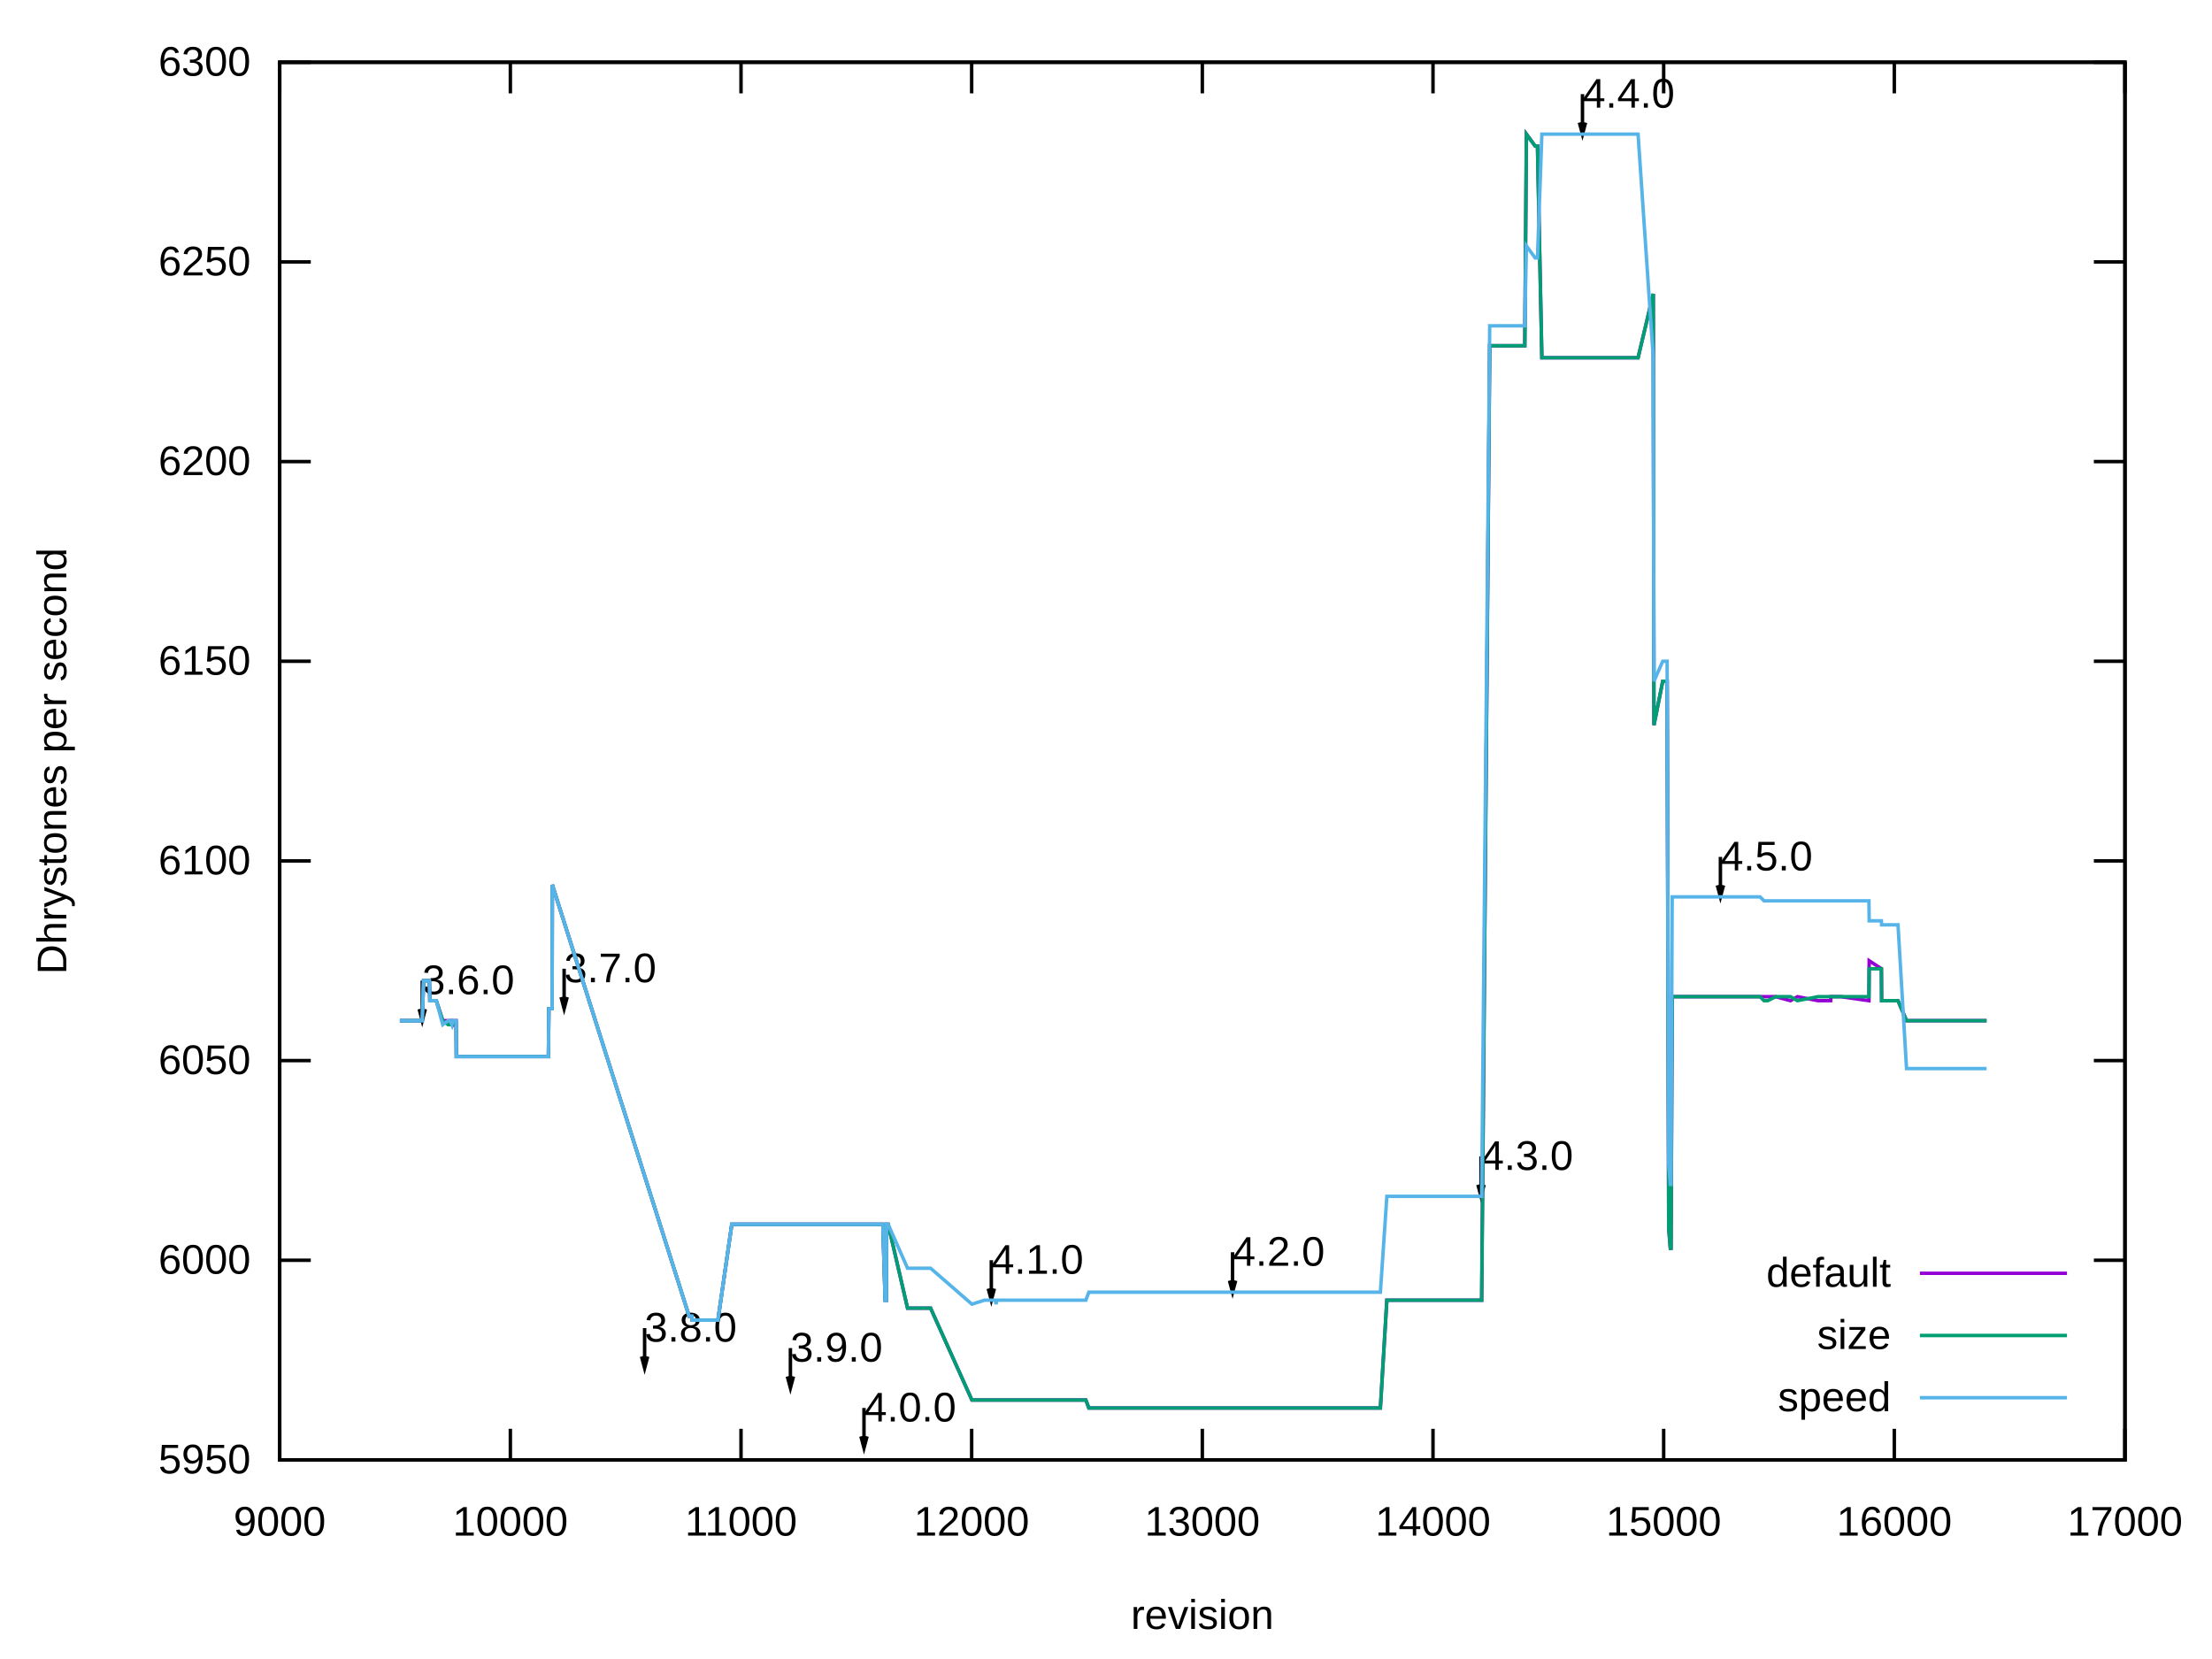
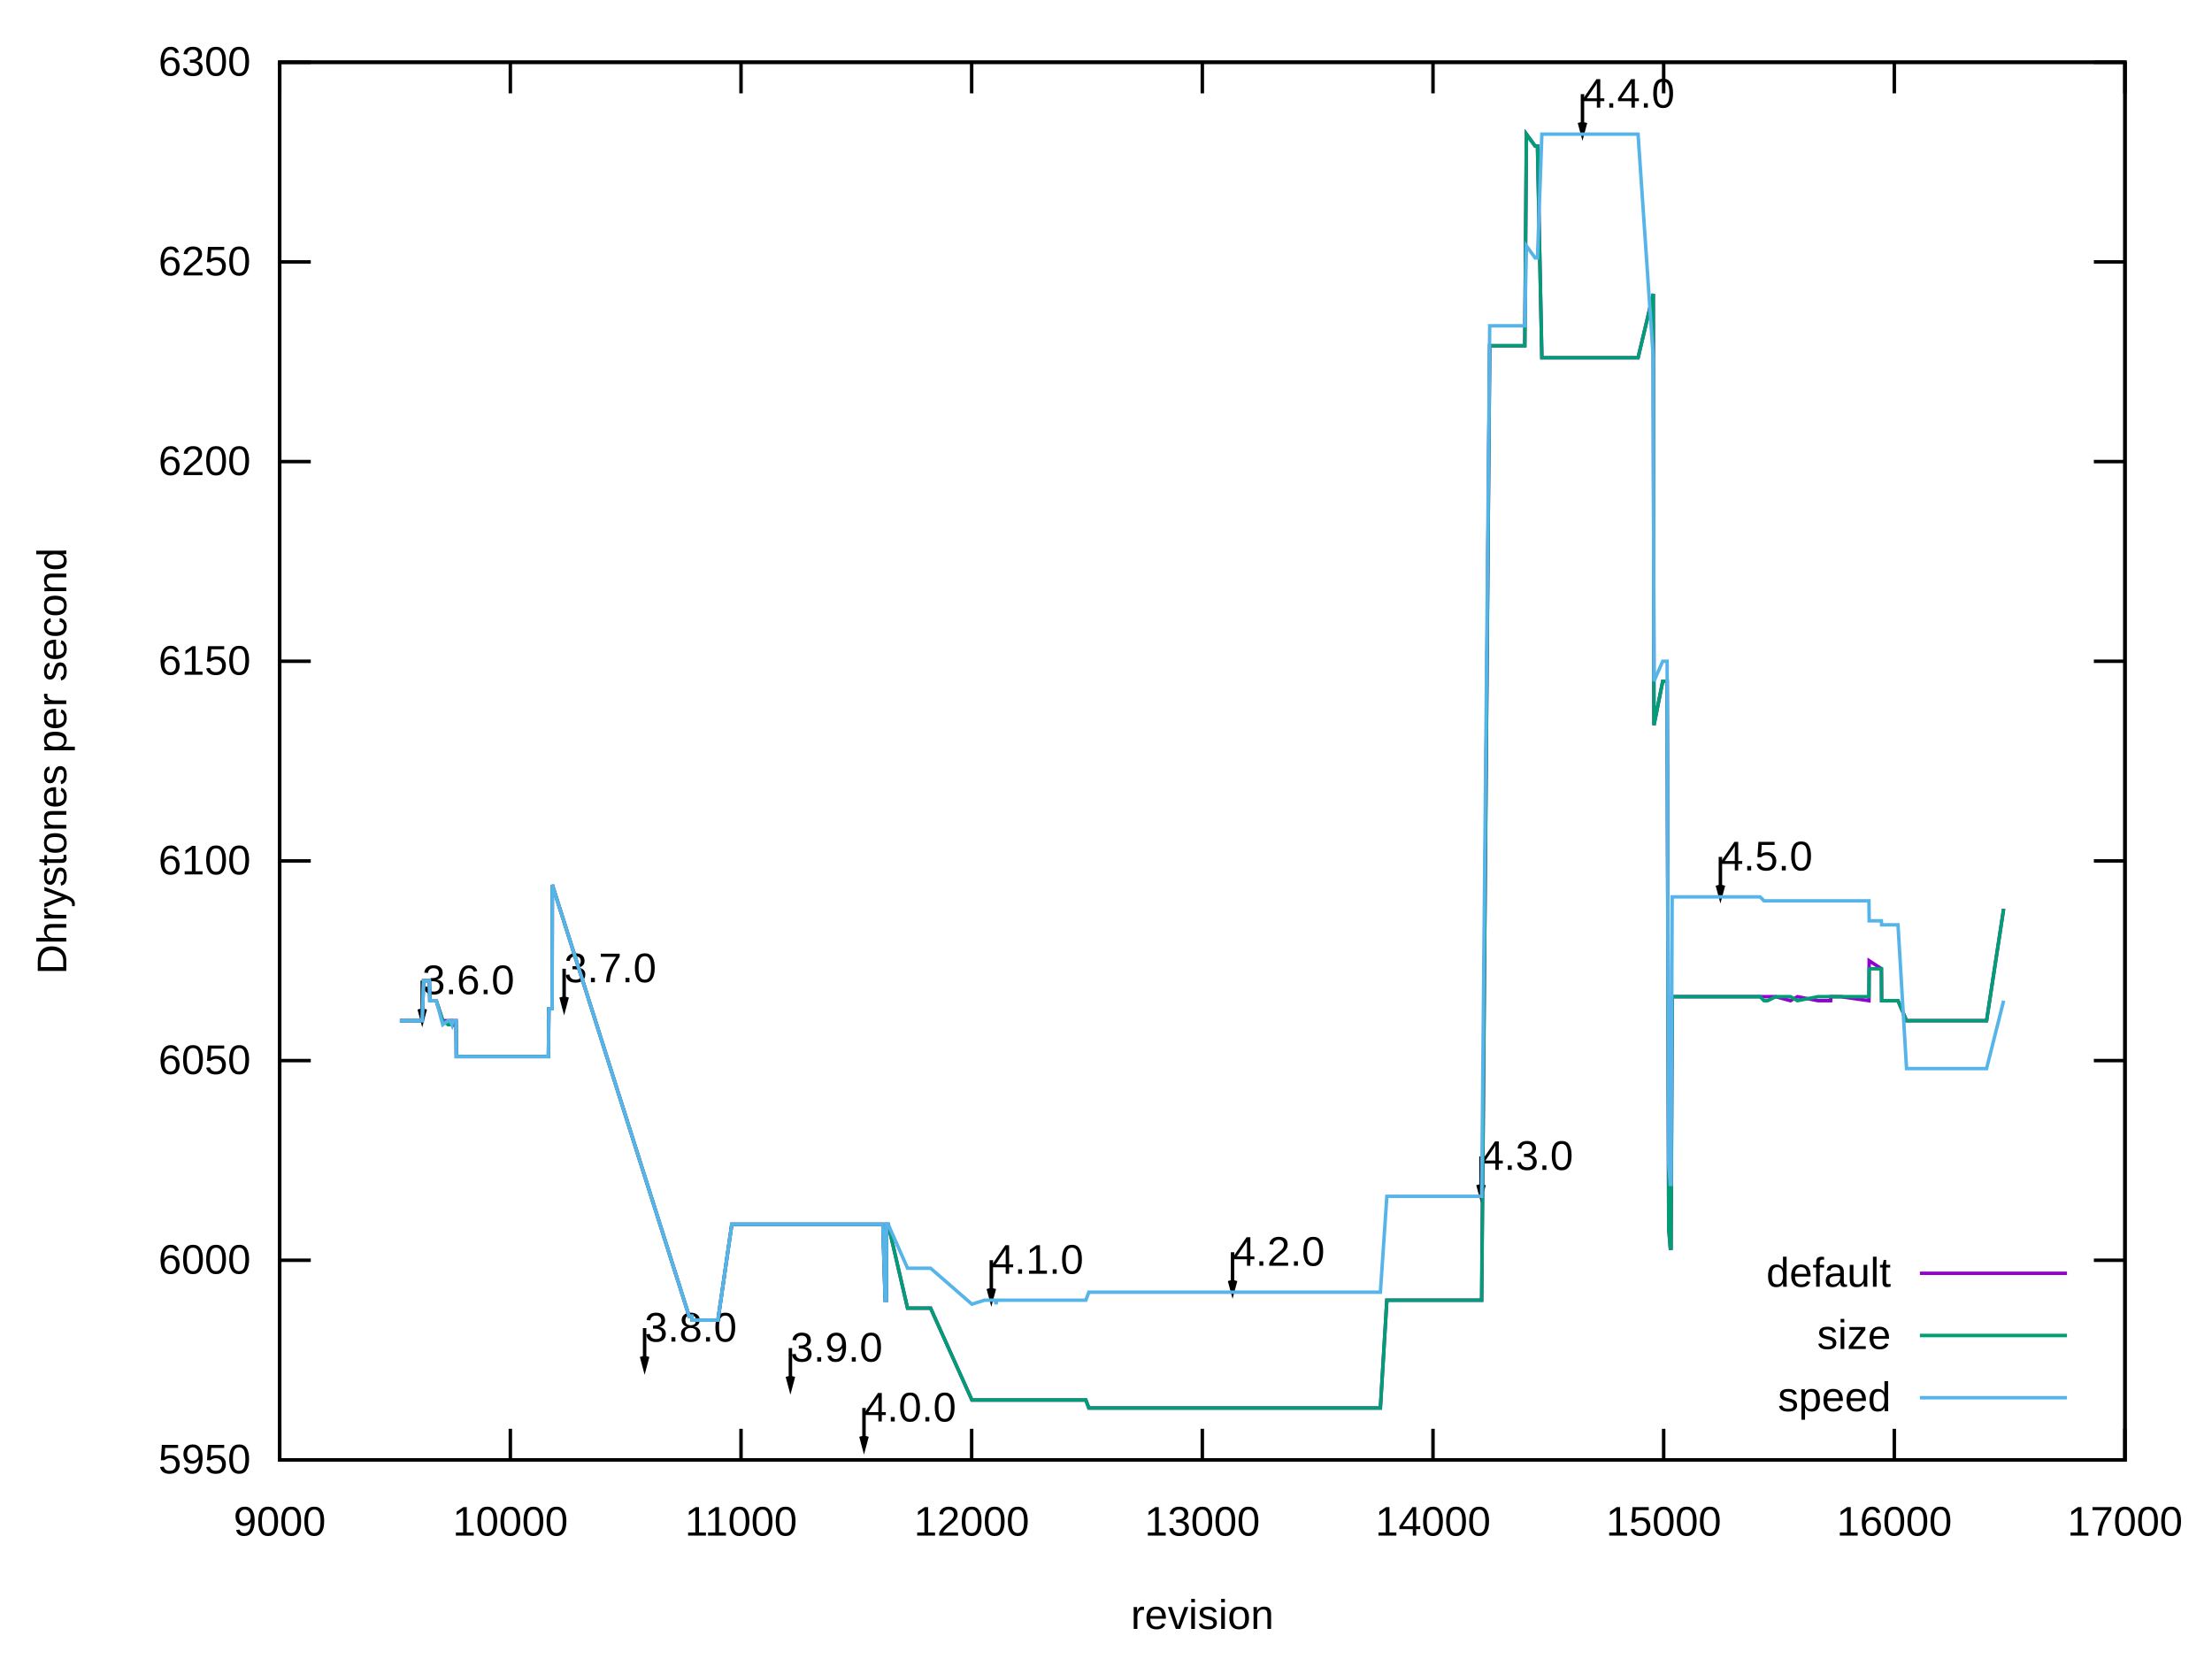
<svg xmlns="http://www.w3.org/2000/svg" xmlns:xlink="http://www.w3.org/1999/xlink" width="640" height="480" viewBox="0 0 640 480">
  <g id="gnuplot_canvas">
    <rect x="0" y="0" width="640" height="480" fill="none" />
    <defs>
      <circle id="gpDot" r="0.5" stroke-width="0.5" stroke="currentColor" />
      <path id="gpPt0" stroke-width="0.222" stroke="currentColor" d="M-1,0 h2 M0,-1 v2" />
      <path id="gpPt1" stroke-width="0.222" stroke="currentColor" d="M-1,-1 L1,1 M1,-1 L-1,1" />
      <path id="gpPt2" stroke-width="0.222" stroke="currentColor" d="M-1,0 L1,0 M0,-1 L0,1 M-1,-1 L1,1 M-1,1 L1,-1" />
      <rect id="gpPt3" stroke-width="0.222" stroke="currentColor" x="-1" y="-1" width="2" height="2" />
      <rect id="gpPt4" stroke-width="0.222" stroke="currentColor" fill="currentColor" x="-1" y="-1" width="2" height="2" />
      <circle id="gpPt5" stroke-width="0.222" stroke="currentColor" cx="0" cy="0" r="1" />
      <use xlink:href="#gpPt5" id="gpPt6" fill="currentColor" stroke="none" />
      <path id="gpPt7" stroke-width="0.222" stroke="currentColor" d="M0,-1.33 L-1.33,0.67 L1.33,0.67 z" />
      <use xlink:href="#gpPt7" id="gpPt8" fill="currentColor" stroke="none" />
      <use xlink:href="#gpPt7" id="gpPt9" stroke="currentColor" transform="rotate(180)" />
      <use xlink:href="#gpPt9" id="gpPt10" fill="currentColor" stroke="none" />
      <use xlink:href="#gpPt3" id="gpPt11" stroke="currentColor" transform="rotate(45)" />
      <use xlink:href="#gpPt11" id="gpPt12" fill="currentColor" stroke="none" />
      <path id="gpPt13" stroke-width="0.222" stroke="currentColor" d="M0,1.330 L1.265,0.411 L0.782,-1.067 L-0.782,-1.076 L-1.265,0.411 z" />
      <use xlink:href="#gpPt13" id="gpPt14" fill="currentColor" stroke="none" />
      <filter id="textbox" filterUnits="objectBoundingBox" x="0" y="0" height="1" width="1">
        <feFlood flood-color="white" flood-opacity="1" result="bgnd" />
        <feComposite in="SourceGraphic" in2="bgnd" operator="atop" />
      </filter>
      <filter id="greybox" filterUnits="objectBoundingBox" x="0" y="0" height="1" width="1">
        <feFlood flood-color="lightgrey" flood-opacity="1" result="grey" />
        <feComposite in="SourceGraphic" in2="grey" operator="atop" />
      </filter>
    </defs>
    <g fill="none" color="white" stroke="currentColor" stroke-width="1.00" stroke-linecap="butt" stroke-linejoin="miter">
</g>
    <g fill="none" color="black" stroke="currentColor" stroke-width="1.00" stroke-linecap="butt" stroke-linejoin="miter">
      <path stroke="black" d="M80.92,422.40 L89.92,422.40 M614.82,422.40 L605.82,422.40  " />
      <g transform="translate(72.53,426.30)" stroke="none" fill="black" font-family="Arial" font-size="12.00" text-anchor="end">
        <text>
          <tspan font-family="Arial"> 5950</tspan>
        </text>
      </g>
    </g>
    <g fill="none" color="black" stroke="currentColor" stroke-width="1.00" stroke-linecap="butt" stroke-linejoin="miter">
      <path stroke="black" d="M80.92,364.63 L89.92,364.63 M614.82,364.63 L605.82,364.63  " />
      <g transform="translate(72.53,368.53)" stroke="none" fill="black" font-family="Arial" font-size="12.00" text-anchor="end">
        <text>
          <tspan font-family="Arial"> 6000</tspan>
        </text>
      </g>
    </g>
    <g fill="none" color="black" stroke="currentColor" stroke-width="1.00" stroke-linecap="butt" stroke-linejoin="miter">
      <path stroke="black" d="M80.92,306.86 L89.92,306.86 M614.82,306.86 L605.82,306.86  " />
      <g transform="translate(72.53,310.76)" stroke="none" fill="black" font-family="Arial" font-size="12.00" text-anchor="end">
        <text>
          <tspan font-family="Arial"> 6050</tspan>
        </text>
      </g>
    </g>
    <g fill="none" color="black" stroke="currentColor" stroke-width="1.00" stroke-linecap="butt" stroke-linejoin="miter">
      <path stroke="black" d="M80.92,249.09 L89.92,249.09 M614.82,249.09 L605.82,249.09  " />
      <g transform="translate(72.53,252.99)" stroke="none" fill="black" font-family="Arial" font-size="12.00" text-anchor="end">
        <text>
          <tspan font-family="Arial"> 6100</tspan>
        </text>
      </g>
    </g>
    <g fill="none" color="black" stroke="currentColor" stroke-width="1.00" stroke-linecap="butt" stroke-linejoin="miter">
      <path stroke="black" d="M80.92,191.32 L89.92,191.32 M614.82,191.32 L605.82,191.32  " />
      <g transform="translate(72.53,195.22)" stroke="none" fill="black" font-family="Arial" font-size="12.00" text-anchor="end">
        <text>
          <tspan font-family="Arial"> 6150</tspan>
        </text>
      </g>
    </g>
    <g fill="none" color="black" stroke="currentColor" stroke-width="1.00" stroke-linecap="butt" stroke-linejoin="miter">
      <path stroke="black" d="M80.92,133.55 L89.92,133.55 M614.82,133.55 L605.82,133.55  " />
      <g transform="translate(72.53,137.45)" stroke="none" fill="black" font-family="Arial" font-size="12.00" text-anchor="end">
        <text>
          <tspan font-family="Arial"> 6200</tspan>
        </text>
      </g>
    </g>
    <g fill="none" color="black" stroke="currentColor" stroke-width="1.00" stroke-linecap="butt" stroke-linejoin="miter">
      <path stroke="black" d="M80.92,75.78 L89.92,75.78 M614.82,75.78 L605.82,75.78  " />
      <g transform="translate(72.53,79.68)" stroke="none" fill="black" font-family="Arial" font-size="12.00" text-anchor="end">
        <text>
          <tspan font-family="Arial"> 6250</tspan>
        </text>
      </g>
    </g>
    <g fill="none" color="black" stroke="currentColor" stroke-width="1.00" stroke-linecap="butt" stroke-linejoin="miter">
      <path stroke="black" d="M80.92,18.01 L89.92,18.01 M614.82,18.01 L605.82,18.01  " />
      <g transform="translate(72.53,21.91)" stroke="none" fill="black" font-family="Arial" font-size="12.00" text-anchor="end">
        <text>
          <tspan font-family="Arial"> 6300</tspan>
        </text>
      </g>
    </g>
    <g fill="none" color="black" stroke="currentColor" stroke-width="1.00" stroke-linecap="butt" stroke-linejoin="miter">
      <path stroke="black" d="M80.92,422.40 L80.92,413.40 M80.92,18.01 L80.92,27.01  " />
      <g transform="translate(80.92,444.30)" stroke="none" fill="black" font-family="Arial" font-size="12.00" text-anchor="middle">
        <text>
          <tspan font-family="Arial"> 9000</tspan>
        </text>
      </g>
    </g>
    <g fill="none" color="black" stroke="currentColor" stroke-width="1.00" stroke-linecap="butt" stroke-linejoin="miter">
      <path stroke="black" d="M147.66,422.40 L147.66,413.40 M147.66,18.01 L147.66,27.01  " />
      <g transform="translate(147.66,444.30)" stroke="none" fill="black" font-family="Arial" font-size="12.00" text-anchor="middle">
        <text>
          <tspan font-family="Arial"> 10000</tspan>
        </text>
      </g>
    </g>
    <g fill="none" color="black" stroke="currentColor" stroke-width="1.00" stroke-linecap="butt" stroke-linejoin="miter">
      <path stroke="black" d="M214.40,422.40 L214.40,413.40 M214.40,18.01 L214.40,27.01  " />
      <g transform="translate(214.40,444.30)" stroke="none" fill="black" font-family="Arial" font-size="12.00" text-anchor="middle">
        <text>
          <tspan font-family="Arial"> 11000</tspan>
        </text>
      </g>
    </g>
    <g fill="none" color="black" stroke="currentColor" stroke-width="1.00" stroke-linecap="butt" stroke-linejoin="miter">
      <path stroke="black" d="M281.13,422.40 L281.13,413.40 M281.13,18.01 L281.13,27.01  " />
      <g transform="translate(281.13,444.30)" stroke="none" fill="black" font-family="Arial" font-size="12.00" text-anchor="middle">
        <text>
          <tspan font-family="Arial"> 12000</tspan>
        </text>
      </g>
    </g>
    <g fill="none" color="black" stroke="currentColor" stroke-width="1.00" stroke-linecap="butt" stroke-linejoin="miter">
      <path stroke="black" d="M347.87,422.40 L347.87,413.40 M347.87,18.01 L347.87,27.01  " />
      <g transform="translate(347.87,444.30)" stroke="none" fill="black" font-family="Arial" font-size="12.00" text-anchor="middle">
        <text>
          <tspan font-family="Arial"> 13000</tspan>
        </text>
      </g>
    </g>
    <g fill="none" color="black" stroke="currentColor" stroke-width="1.00" stroke-linecap="butt" stroke-linejoin="miter">
      <path stroke="black" d="M414.61,422.40 L414.61,413.40 M414.61,18.01 L414.61,27.01  " />
      <g transform="translate(414.61,444.30)" stroke="none" fill="black" font-family="Arial" font-size="12.00" text-anchor="middle">
        <text>
          <tspan font-family="Arial"> 14000</tspan>
        </text>
      </g>
    </g>
    <g fill="none" color="black" stroke="currentColor" stroke-width="1.00" stroke-linecap="butt" stroke-linejoin="miter">
      <path stroke="black" d="M481.35,422.40 L481.35,413.40 M481.35,18.01 L481.35,27.01  " />
      <g transform="translate(481.35,444.30)" stroke="none" fill="black" font-family="Arial" font-size="12.00" text-anchor="middle">
        <text>
          <tspan font-family="Arial"> 15000</tspan>
        </text>
      </g>
    </g>
    <g fill="none" color="black" stroke="currentColor" stroke-width="1.00" stroke-linecap="butt" stroke-linejoin="miter">
      <path stroke="black" d="M548.08,422.40 L548.08,413.40 M548.08,18.01 L548.08,27.01  " />
      <g transform="translate(548.08,444.30)" stroke="none" fill="black" font-family="Arial" font-size="12.00" text-anchor="middle">
        <text>
          <tspan font-family="Arial"> 16000</tspan>
        </text>
      </g>
    </g>
    <g fill="none" color="black" stroke="currentColor" stroke-width="1.00" stroke-linecap="butt" stroke-linejoin="miter">
      <path stroke="black" d="M614.82,422.40 L614.82,413.40 M614.82,18.01 L614.82,27.01  " />
      <g transform="translate(614.82,444.30)" stroke="none" fill="black" font-family="Arial" font-size="12.00" text-anchor="middle">
        <text>
          <tspan font-family="Arial"> 17000</tspan>
        </text>
      </g>
    </g>
    <g fill="none" color="black" stroke="currentColor" stroke-width="1.00" stroke-linecap="butt" stroke-linejoin="miter">
</g>
    <g fill="none" color="black" stroke="currentColor" stroke-width="1.00" stroke-linecap="butt" stroke-linejoin="miter">
      <path stroke="black" d="M80.92,18.01 L80.92,422.40 L614.82,422.40 L614.82,18.01 L80.92,18.01 Z  " />
      <g transform="translate(122.16,287.65)" stroke="none" fill="black" font-family="Arial" font-size="12.00" text-anchor="start">
        <text>
          <tspan font-family="Arial">3.6.0</tspan>
        </text>
      </g>
      <g transform="translate(163.21,284.19)" stroke="none" fill="black" font-family="Arial" font-size="12.00" text-anchor="start">
        <text>
          <tspan font-family="Arial">3.7.0</tspan>
        </text>
      </g>
      <g transform="translate(186.50,388.17)" stroke="none" fill="black" font-family="Arial" font-size="12.00" text-anchor="start">
        <text>
          <tspan font-family="Arial">3.8.0</tspan>
        </text>
      </g>
      <g transform="translate(228.68,393.95)" stroke="none" fill="black" font-family="Arial" font-size="12.00" text-anchor="start">
        <text>
          <tspan font-family="Arial">3.9.0</tspan>
        </text>
      </g>
      <g transform="translate(249.97,411.28)" stroke="none" fill="black" font-family="Arial" font-size="12.00" text-anchor="start">
        <text>
          <tspan font-family="Arial">4.0.0</tspan>
        </text>
      </g>
      <g transform="translate(286.81,368.53)" stroke="none" fill="black" font-family="Arial" font-size="12.00" text-anchor="start">
        <text>
          <tspan font-family="Arial">4.1.0</tspan>
        </text>
      </g>
      <g transform="translate(356.61,366.22)" stroke="none" fill="black" font-family="Arial" font-size="12.00" text-anchor="start">
        <text>
          <tspan font-family="Arial">4.2.0</tspan>
        </text>
      </g>
      <g transform="translate(428.49,338.49)" stroke="none" fill="black" font-family="Arial" font-size="12.00" text-anchor="start">
        <text>
          <tspan font-family="Arial">4.3.0</tspan>
        </text>
      </g>
      <g transform="translate(457.85,31.15)" stroke="none" fill="black" font-family="Arial" font-size="12.00" text-anchor="start">
        <text>
          <tspan font-family="Arial">4.4.0</tspan>
        </text>
      </g>
      <g transform="translate(497.76,251.83)" stroke="none" fill="black" font-family="Arial" font-size="12.00" text-anchor="start">
        <text>
          <tspan font-family="Arial">4.5.0</tspan>
        </text>
      </g>
    </g>
    <g fill="none" color="black" stroke="currentColor" stroke-width="1.00" stroke-linecap="butt" stroke-linejoin="miter">
      <path stroke="black" d="M121.28,291.96 L122.17,295.30 L123.06,291.96 M122.17,283.74 L122.17,295.30  " />
    </g>
    <g fill="none" color="black" stroke="currentColor" stroke-width="1.00" stroke-linecap="butt" stroke-linejoin="miter">
      <path stroke="black" d="M162.33,288.49 L163.22,291.83 L164.11,288.49 M163.22,280.28 L163.22,291.83  " />
    </g>
    <g fill="none" color="black" stroke="currentColor" stroke-width="1.00" stroke-linecap="butt" stroke-linejoin="miter">
      <path stroke="black" d="M185.62,392.48 L186.51,395.82 L187.40,392.48 M186.51,384.26 L186.51,395.82  " />
    </g>
    <g fill="none" color="black" stroke="currentColor" stroke-width="1.00" stroke-linecap="butt" stroke-linejoin="miter">
      <path stroke="black" d="M227.80,398.25 L228.69,401.59 L229.58,398.25 M228.69,390.04 L228.69,401.59  " />
    </g>
    <g fill="none" color="black" stroke="currentColor" stroke-width="1.00" stroke-linecap="butt" stroke-linejoin="miter">
      <path stroke="black" d="M249.09,415.58 L249.98,418.92 L250.87,415.58 M249.98,407.37 L249.98,418.92  " />
    </g>
    <g fill="none" color="black" stroke="currentColor" stroke-width="1.00" stroke-linecap="butt" stroke-linejoin="miter">
      <path stroke="black" d="M285.93,372.83 L286.82,376.17 L287.71,372.83 M286.82,364.62 L286.82,376.17  " />
    </g>
    <g fill="none" color="black" stroke="currentColor" stroke-width="1.00" stroke-linecap="butt" stroke-linejoin="miter">
      <path stroke="black" d="M355.73,370.52 L356.62,373.86 L357.51,370.52 M356.62,362.31 L356.62,373.86  " />
    </g>
    <g fill="none" color="black" stroke="currentColor" stroke-width="1.00" stroke-linecap="butt" stroke-linejoin="miter">
      <path stroke="black" d="M427.61,342.79 L428.50,346.13 L429.39,342.79 M428.50,334.58 L428.50,346.13  " />
    </g>
    <g fill="none" color="black" stroke="currentColor" stroke-width="1.00" stroke-linecap="butt" stroke-linejoin="miter">
      <path stroke="black" d="M456.97,35.46 L457.86,38.80 L458.75,35.46 M457.86,27.24 L457.86,38.80  " />
    </g>
    <g fill="none" color="black" stroke="currentColor" stroke-width="1.00" stroke-linecap="butt" stroke-linejoin="miter">
      <path stroke="black" d="M496.88,256.14 L497.77,259.48 L498.66,256.14 M497.77,247.92 L497.77,259.48  " />
    </g>
    <g fill="none" color="black" stroke="currentColor" stroke-width="1.00" stroke-linecap="butt" stroke-linejoin="miter">
</g>
    <g id="gnuplot_plot_1">
      <g fill="none" color="black" stroke="currentColor" stroke-width="1.00" stroke-linecap="butt" stroke-linejoin="miter">
        <g transform="translate(547.09,372.30)" stroke="none" fill="black" font-family="Arial" font-size="12.00" text-anchor="end">
          <text>
            <tspan font-family="Arial">default</tspan>
          </text>
        </g>
      </g>
      <g fill="none" color="black" stroke="currentColor" stroke-width="1.00" stroke-linecap="butt" stroke-linejoin="miter">
-         <path stroke="rgb(148,   0, 211)" d="M555.48,368.40 L598.04,368.40 M115.69,295.31 L116.96,295.31 L117.63,295.31 L118.83,295.31 L119.69,295.31 L120.23,295.31   L120.70,295.31 L121.03,295.31 L121.10,295.31 L121.16,295.31 L121.23,295.31 L122.16,295.31 L122.56,283.75 L123.10,283.75   L123.30,283.75 L123.37,283.75 L123.43,283.75 L123.50,283.75 L123.63,283.75 L123.97,283.75 L124.03,283.75 L124.23,283.75   L124.37,289.53 L124.50,289.53 L124.57,289.53 L124.90,289.53 L125.10,289.53 L125.23,289.53 L125.30,289.53 L125.37,289.53   L126.23,289.53 L128.10,295.31 L129.64,295.31 L130.31,295.31 L130.77,295.31 L131.04,296.46 L131.71,295.31 L131.91,295.31   L131.97,295.31 L132.04,305.70 L132.11,305.70 L132.51,305.70 L133.24,305.70 L133.64,305.70 L133.71,305.70 L133.84,305.70   L134.11,305.70 L134.51,305.70 L134.78,305.70 L134.84,305.70 L135.31,305.70 L135.51,305.70 L135.58,305.70 L135.64,305.70   L136.31,305.70 L136.45,305.70 L136.71,305.70 L139.58,305.70 L144.25,305.70 L144.52,305.70 L144.65,305.70 L144.72,305.70   L145.05,305.70 L158.54,305.70 L158.67,305.70 L158.80,291.84 L159.27,291.84 L159.74,291.84 L159.80,256.02 L199.38,380.81   L199.85,380.81 L200.11,380.81 L200.18,380.81 L200.25,381.96 L200.38,381.96 L201.05,381.96 L207.72,381.96 L211.73,354.23   L212.66,354.23 L220.20,354.23 L221.07,354.23 L224.41,354.23 L228.68,354.23 L231.75,354.23 L236.42,354.23 L236.75,354.23   L239.15,354.23 L243.43,354.23 L243.63,354.23 L244.23,354.23 L248.23,354.23 L248.36,354.23 L249.97,354.23 L253.50,354.23   L255.37,354.23 L255.44,354.23 L256.11,376.18 L256.44,376.18 L256.51,354.23 L256.91,354.23 L256.97,354.23 L262.58,378.49   L269.25,378.49 L281.20,405.07 L284.87,405.07 L286.81,405.07 L287.67,405.07 L287.81,405.07 L287.94,405.07 L288.21,405.07   L288.41,405.07 L288.74,405.07 L307.29,405.07 L308.83,405.07 L309.83,405.07 L311.16,405.07 L312.10,405.07 L313.70,405.07   L314.17,405.07 L315.04,407.38 L323.98,407.38 L326.05,407.38 L327.11,407.38 L327.31,407.38 L330.92,407.38 L333.45,407.38   L334.19,407.38 L336.32,407.38 L338.66,407.38 L339.53,407.38 L340.60,407.38 L341.20,407.38 L345.80,407.38 L356.61,407.38   L361.22,407.38 L367.89,407.38 L380.91,407.38 L393.85,407.38 L395.19,407.38 L397.79,407.38 L399.39,407.38 L401.26,376.18   L401.53,376.18 L402.13,376.18 L402.93,376.18 L404.26,376.18 L406.93,376.18 L407.93,376.18 L414.61,376.18 L426.89,376.18   L428.49,376.18 L428.69,376.18 L431.02,100.04 L431.16,100.04 L431.49,100.04 L434.63,100.04 L437.70,100.04 L439.30,100.04   L441.17,100.04 L441.64,38.81 L444.17,42.27 L444.51,42.27 L444.84,42.27 L446.11,103.51 L448.64,103.51 L449.84,103.51   L457.85,103.51 L457.99,103.51 L461.99,103.51 L463.86,103.51 L469.13,103.51 L473.94,103.51 L478.34,85.02 L478.54,209.81   L481.08,197.10 L482.35,197.10 L482.81,355.39 L483.28,361.16 L483.48,361.16 L483.81,288.37 L485.35,288.37 L487.55,288.37   L488.29,288.37 L489.15,288.37 L489.22,288.37 L489.29,288.37 L492.82,288.37 L497.36,288.37 L497.76,288.37 L502.50,288.37   L509.24,288.37 L510.38,288.37 L511.44,288.37 L513.78,288.37 L518.05,289.53 L520.05,288.37 L525.99,289.53 L529.66,289.53   L529.73,288.37 L532.60,288.37 L540.74,289.53 L540.81,277.97 L544.35,280.29 L544.41,289.53 L545.21,289.53 L549.15,289.53   L551.62,295.31 L558.29,295.31 L559.83,295.31 L562.76,295.31 L563.63,295.31 L568.44,295.31 L568.84,295.31 L570.77,295.31   L571.51,295.31 L571.71,295.31 L573.38,295.31 L574.78,295.31  " />
+         <path stroke="rgb(148,   0, 211)" d="M555.48,368.40 L598.04,368.40 M115.69,295.31 L116.96,295.31 L117.63,295.31 L118.83,295.31 L119.69,295.31 L120.23,295.31   L120.70,295.31 L121.03,295.31 L121.10,295.31 L121.16,295.31 L121.23,295.31 L122.16,295.31 L122.56,283.75 L123.10,283.75   L123.30,283.75 L123.37,283.75 L123.43,283.75 L123.50,283.75 L123.63,283.75 L123.97,283.75 L124.03,283.75 L124.23,283.75   L124.37,289.53 L124.50,289.53 L124.57,289.53 L124.90,289.53 L125.10,289.53 L125.23,289.53 L125.30,289.53 L125.37,289.53   L126.23,289.53 L128.10,295.31 L129.64,295.31 L130.31,295.31 L130.77,295.31 L131.04,296.46 L131.71,295.31 L131.91,295.31   L131.97,295.31 L132.04,305.70 L132.11,305.70 L132.51,305.70 L133.24,305.70 L133.64,305.70 L133.71,305.70 L133.84,305.70   L134.11,305.70 L134.51,305.70 L134.78,305.70 L134.84,305.70 L135.31,305.70 L135.51,305.70 L135.58,305.70 L135.64,305.70   L136.31,305.70 L136.45,305.70 L136.71,305.70 L139.58,305.70 L144.25,305.70 L144.52,305.70 L144.65,305.70 L144.72,305.70   L145.05,305.70 L158.54,305.70 L158.67,305.70 L158.80,291.84 L159.27,291.84 L159.74,291.84 L159.80,256.02 L199.38,380.81   L199.85,380.81 L200.11,380.81 L200.18,380.81 L200.25,381.96 L200.38,381.96 L201.05,381.96 L207.72,381.96 L211.73,354.23   L212.66,354.23 L220.20,354.23 L221.07,354.23 L224.41,354.23 L228.68,354.23 L231.75,354.23 L236.42,354.23 L236.75,354.23   L239.15,354.23 L243.43,354.23 L243.63,354.23 L244.23,354.23 L248.23,354.23 L248.36,354.23 L249.97,354.23 L253.50,354.23   L255.37,354.23 L255.44,354.23 L256.11,376.18 L256.44,376.18 L256.51,354.23 L256.91,354.23 L256.97,354.23 L262.58,378.49   L269.25,378.49 L281.20,405.07 L284.87,405.07 L286.81,405.07 L287.67,405.07 L287.81,405.07 L287.94,405.07 L288.21,405.07   L288.41,405.07 L288.74,405.07 L307.29,405.07 L308.83,405.07 L309.83,405.07 L311.16,405.07 L312.10,405.07 L313.70,405.07   L314.17,405.07 L315.04,407.38 L323.98,407.38 L326.05,407.38 L327.11,407.38 L327.31,407.38 L330.92,407.38 L333.45,407.38   L334.19,407.38 L336.32,407.38 L338.66,407.38 L339.53,407.38 L340.60,407.38 L341.20,407.38 L345.80,407.38 L356.61,407.38   L361.22,407.38 L367.89,407.38 L380.91,407.38 L393.85,407.38 L395.19,407.38 L397.79,407.38 L399.39,407.38 L401.26,376.18   L401.53,376.18 L402.13,376.18 L402.93,376.18 L404.26,376.18 L406.93,376.18 L407.93,376.18 L414.61,376.18 L426.89,376.18   L428.49,376.18 L428.69,376.18 L431.02,100.04 L431.16,100.04 L431.49,100.04 L434.63,100.04 L437.70,100.04 L439.30,100.04   L441.17,100.04 L441.64,38.81 L444.17,42.27 L444.51,42.27 L444.84,42.27 L446.11,103.51 L448.64,103.51 L449.84,103.51   L457.85,103.51 L457.99,103.51 L461.99,103.51 L463.86,103.51 L469.13,103.51 L473.94,103.51 L478.34,85.02 L478.54,209.81   L481.08,197.10 L482.35,197.10 L482.81,355.39 L483.28,361.16 L483.48,361.16 L483.81,288.37 L485.35,288.37 L487.55,288.37   L488.29,288.37 L489.15,288.37 L489.22,288.37 L489.29,288.37 L492.82,288.37 L497.36,288.37 L497.76,288.37 L502.50,288.37   L509.24,288.37 L510.38,288.37 L511.44,288.37 L513.78,288.37 L518.05,289.53 L520.05,288.37 L525.99,289.53 L529.66,289.53   L529.73,288.37 L532.60,288.37 L540.74,289.53 L540.81,277.97 L544.35,280.29 L544.41,289.53 L545.21,289.53 L549.15,289.53   L551.62,295.31 L558.29,295.31 L559.83,295.31 L562.76,295.31 L563.63,295.31 L568.44,295.31 L568.84,295.31 L570.77,295.31   L571.51,295.31 L571.71,295.31 L573.38,295.31 L574.78,295.31 L579.72,262.95  " />
      </g>
    </g>
    <g id="gnuplot_plot_2">
      <g fill="none" color="black" stroke="currentColor" stroke-width="1.00" stroke-linecap="butt" stroke-linejoin="miter">
        <g transform="translate(547.09,390.30)" stroke="none" fill="black" font-family="Arial" font-size="12.00" text-anchor="end">
          <text>
            <tspan font-family="Arial">size</tspan>
          </text>
        </g>
      </g>
      <g fill="none" color="black" stroke="currentColor" stroke-width="1.00" stroke-linecap="butt" stroke-linejoin="miter">
-         <path stroke="rgb(  0, 158, 115)" d="M555.48,386.40 L598.04,386.40 M115.69,295.31 L116.96,295.31 L117.63,295.31 L118.83,295.31 L119.69,295.31 L120.23,295.31   L120.70,295.31 L121.03,295.31 L121.10,295.31 L121.16,295.31 L121.23,295.31 L122.16,295.31 L122.56,283.75 L123.10,283.75   L123.30,283.75 L123.37,283.75 L123.43,283.75 L123.50,283.75 L123.63,283.75 L123.97,283.75 L124.03,283.75 L124.23,283.75   L124.37,289.53 L124.50,289.53 L124.57,289.53 L124.90,289.53 L125.10,289.53 L125.23,289.53 L125.30,289.53 L125.37,289.53   L126.23,289.53 L128.10,295.31 L129.64,296.46 L130.31,296.46 L130.77,295.31 L131.04,295.31 L131.71,296.46 L131.91,295.31   L131.97,296.46 L132.04,305.70 L132.11,305.70 L132.51,305.70 L133.24,305.70 L133.64,305.70 L133.71,305.70 L133.84,305.70   L134.11,305.70 L134.51,305.70 L134.78,305.70 L134.84,305.70 L135.31,305.70 L135.51,305.70 L135.58,305.70 L135.64,305.70   L136.31,305.70 L136.45,305.70 L136.71,305.70 L139.58,305.70 L144.25,305.70 L144.52,305.70 L144.65,305.70 L144.72,305.70   L145.05,305.70 L158.54,305.70 L158.67,305.70 L158.80,291.84 L159.27,291.84 L159.74,291.84 L159.80,256.02 L199.38,380.81   L199.85,380.81 L200.11,380.81 L200.18,380.81 L200.25,381.96 L200.38,381.96 L201.05,381.96 L207.72,381.96 L211.73,354.23   L212.66,354.23 L220.20,354.23 L221.07,354.23 L224.41,354.23 L228.68,354.23 L231.75,354.23 L236.42,354.23 L236.75,354.23   L239.15,354.23 L243.43,354.23 L243.63,354.23 L244.23,354.23 L248.23,354.23 L248.36,354.23 L249.97,354.23 L253.50,354.23   L255.37,354.23 L255.44,354.23 L256.11,376.18 L256.44,376.18 L256.51,354.23 L256.91,354.23 L256.97,354.23 L262.58,378.49   L269.25,378.49 L281.20,405.07 L284.87,405.07 L286.81,405.07 L287.67,405.07 L287.81,405.07 L287.94,405.07 L288.21,405.07   L288.41,405.07 L288.74,405.07 L307.29,405.07 L308.83,405.07 L309.83,405.07 L311.16,405.07 L312.10,405.07 L313.70,405.07   L314.17,405.07 L315.04,407.38 L323.98,407.38 L326.05,407.38 L327.11,407.38 L327.31,407.38 L330.92,407.38 L333.45,407.38   L334.19,407.38 L336.32,407.38 L338.66,407.38 L339.53,407.38 L340.60,407.38 L341.20,407.38 L345.80,407.38 L356.61,407.38   L361.22,407.38 L367.89,407.38 L380.91,407.38 L393.85,407.38 L395.19,407.38 L397.79,407.38 L399.39,407.38 L401.26,376.18   L401.53,376.18 L402.13,376.18 L402.93,376.18 L404.26,376.18 L406.93,376.18 L407.93,376.18 L414.61,376.18 L426.89,376.18   L428.49,376.18 L428.69,376.18 L431.02,100.04 L431.16,100.04 L431.49,100.04 L434.63,100.04 L437.70,100.04 L439.30,100.04   L441.17,100.04 L441.64,38.81 L444.17,42.27 L444.51,42.27 L444.84,42.27 L446.11,103.51 L448.64,103.51 L449.84,103.51   L457.85,103.51 L457.99,103.51 L461.99,103.51 L463.86,103.51 L469.13,103.51 L473.94,103.51 L478.34,85.02 L478.54,209.81   L481.08,197.10 L482.35,197.10 L482.81,355.39 L483.28,361.16 L483.48,361.16 L483.81,288.37 L485.35,288.37 L487.55,288.37   L488.29,288.37 L489.15,288.37 L489.22,288.37 L489.29,288.37 L492.82,288.37 L497.36,288.37 L497.76,288.37 L502.50,288.37   L509.24,288.37 L510.38,289.53 L511.44,289.53 L513.78,288.37 L518.05,288.37 L520.05,289.53 L525.99,288.37 L529.66,288.37   L529.73,288.37 L532.60,288.37 L540.74,288.37 L540.81,280.29 L544.35,280.29 L544.41,289.53 L545.21,289.53 L549.15,289.53   L551.62,295.31 L558.29,295.31 L559.83,295.31 L562.76,295.31 L563.63,295.31 L568.44,295.31 L568.84,295.31 L570.77,295.31   L571.51,295.31 L571.71,295.31 L573.38,295.31 L574.78,295.31  " />
+         <path stroke="rgb(  0, 158, 115)" d="M555.48,386.40 L598.04,386.40 M115.69,295.31 L116.96,295.31 L117.63,295.31 L118.83,295.31 L119.69,295.31 L120.23,295.31   L120.70,295.31 L121.03,295.31 L121.10,295.31 L121.16,295.31 L121.23,295.31 L122.16,295.31 L122.56,283.75 L123.10,283.75   L123.30,283.75 L123.37,283.75 L123.43,283.75 L123.50,283.75 L123.63,283.75 L123.97,283.75 L124.03,283.75 L124.23,283.75   L124.37,289.53 L124.50,289.53 L124.57,289.53 L124.90,289.53 L125.10,289.53 L125.23,289.53 L125.30,289.53 L125.37,289.53   L126.23,289.53 L128.10,295.31 L129.64,296.46 L130.31,296.46 L130.77,295.31 L131.04,295.31 L131.71,296.46 L131.91,295.31   L131.97,296.46 L132.04,305.70 L132.11,305.70 L132.51,305.70 L133.24,305.70 L133.64,305.70 L133.71,305.70 L133.84,305.70   L134.11,305.70 L134.51,305.70 L134.78,305.70 L134.84,305.70 L135.31,305.70 L135.51,305.70 L135.58,305.70 L135.64,305.70   L136.31,305.70 L136.45,305.70 L136.71,305.70 L139.58,305.70 L144.25,305.70 L144.52,305.70 L144.65,305.70 L144.72,305.70   L145.05,305.70 L158.54,305.70 L158.67,305.70 L158.80,291.84 L159.27,291.84 L159.74,291.84 L159.80,256.02 L199.38,380.81   L199.85,380.81 L200.11,380.81 L200.18,380.81 L200.25,381.96 L200.38,381.96 L201.05,381.96 L207.72,381.96 L211.73,354.23   L212.66,354.23 L220.20,354.23 L221.07,354.23 L224.41,354.23 L228.68,354.23 L231.75,354.23 L236.42,354.23 L236.75,354.23   L239.15,354.23 L243.43,354.23 L243.63,354.23 L244.23,354.23 L248.23,354.23 L248.36,354.23 L249.97,354.23 L253.50,354.23   L255.37,354.23 L255.44,354.23 L256.11,376.18 L256.44,376.18 L256.51,354.23 L256.91,354.23 L256.97,354.23 L262.58,378.49   L269.25,378.49 L281.20,405.07 L284.87,405.07 L286.81,405.07 L287.67,405.07 L287.81,405.07 L287.94,405.07 L288.21,405.07   L288.41,405.07 L288.74,405.07 L307.29,405.07 L308.83,405.07 L309.83,405.07 L311.16,405.07 L312.10,405.07 L313.70,405.07   L314.17,405.07 L315.04,407.38 L323.98,407.38 L326.05,407.38 L327.11,407.38 L327.31,407.38 L330.92,407.38 L333.45,407.38   L334.19,407.38 L336.32,407.38 L338.66,407.38 L339.53,407.38 L340.60,407.38 L341.20,407.38 L345.80,407.38 L356.61,407.38   L361.22,407.38 L367.89,407.38 L380.91,407.38 L393.85,407.38 L395.19,407.38 L397.79,407.38 L399.39,407.38 L401.26,376.18   L401.53,376.18 L402.13,376.18 L402.93,376.18 L404.26,376.18 L406.93,376.18 L407.93,376.18 L414.61,376.18 L426.89,376.18   L428.49,376.18 L428.69,376.18 L431.02,100.04 L431.16,100.04 L431.49,100.04 L434.63,100.04 L437.70,100.04 L439.30,100.04   L441.17,100.04 L441.64,38.81 L444.17,42.27 L444.51,42.27 L444.84,42.27 L446.11,103.51 L448.64,103.51 L449.84,103.51   L457.85,103.51 L457.99,103.51 L461.99,103.51 L463.86,103.51 L469.13,103.51 L473.94,103.51 L478.34,85.02 L478.54,209.81   L481.08,197.10 L482.35,197.10 L482.81,355.39 L483.28,361.16 L483.48,361.16 L483.81,288.37 L485.35,288.37 L487.55,288.37   L488.29,288.37 L489.15,288.37 L489.22,288.37 L489.29,288.37 L492.82,288.37 L497.36,288.37 L497.76,288.37 L502.50,288.37   L509.24,288.37 L510.38,289.53 L511.44,289.53 L513.78,288.37 L518.05,288.37 L520.05,289.53 L525.99,288.37 L529.66,288.37   L529.73,288.37 L532.60,288.37 L540.74,288.37 L540.81,280.29 L544.35,280.29 L544.41,289.53 L545.21,289.53 L549.15,289.53   L551.62,295.31 L558.29,295.31 L559.83,295.31 L562.76,295.31 L563.63,295.31 L568.44,295.31 L568.84,295.31 L570.77,295.31   L571.51,295.31 L571.71,295.31 L573.38,295.31 L574.78,295.31 L579.72,262.95  " />
      </g>
    </g>
    <g id="gnuplot_plot_3">
      <g fill="none" color="black" stroke="currentColor" stroke-width="1.00" stroke-linecap="butt" stroke-linejoin="miter">
        <g transform="translate(547.09,408.30)" stroke="none" fill="black" font-family="Arial" font-size="12.00" text-anchor="end">
          <text>
            <tspan font-family="Arial">speed</tspan>
          </text>
        </g>
      </g>
      <g fill="none" color="black" stroke="currentColor" stroke-width="1.00" stroke-linecap="butt" stroke-linejoin="miter">
-         <path stroke="rgb( 86, 180, 233)" d="M555.48,404.40 L598.04,404.40 M115.69,295.31 L116.96,295.31 L117.63,295.31 L118.83,295.31 L119.69,295.31 L120.23,295.31   L120.70,295.31 L121.03,295.31 L121.10,295.31 L121.16,295.31 L121.23,295.31 L122.16,295.31 L122.56,283.75 L123.10,283.75   L123.30,283.75 L123.37,283.75 L123.43,283.75 L123.50,283.75 L123.63,283.75 L123.97,283.75 L124.03,283.75 L124.23,283.75   L124.37,289.53 L124.50,289.53 L124.57,289.53 L124.90,289.53 L125.10,289.53 L125.23,289.53 L125.30,289.53 L125.37,289.53   L126.23,289.53 L128.10,296.46 L129.64,295.31 L130.31,295.31 L130.77,296.46 L131.04,295.31 L131.71,295.31 L131.91,295.31   L131.97,295.31 L132.04,305.70 L132.11,305.70 L132.51,305.70 L133.24,305.70 L133.64,305.70 L133.71,305.70 L133.84,305.70   L134.11,305.70 L134.51,305.70 L134.78,305.70 L134.84,305.70 L135.31,305.70 L135.51,305.70 L135.58,305.70 L135.64,305.70   L136.31,305.70 L136.45,305.70 L136.71,305.70 L139.58,305.70 L144.25,305.70 L144.52,305.70 L144.65,305.70 L144.72,305.70   L145.05,305.70 L158.54,305.70 L158.67,305.70 L158.80,291.84 L159.27,291.84 L159.74,291.84 L159.80,256.02 L199.38,380.81   L199.85,380.81 L200.11,380.81 L200.18,380.81 L200.25,381.96 L200.38,381.96 L201.05,381.96 L207.72,381.96 L211.73,354.23   L212.66,354.23 L220.20,354.23 L221.07,354.23 L224.41,354.23 L228.68,354.23 L231.75,354.23 L236.42,354.23 L236.75,354.23   L239.15,354.23 L243.43,354.23 L243.63,354.23 L244.23,354.23 L248.23,354.23 L248.36,354.23 L249.97,354.23 L253.50,354.23   L255.37,354.23 L255.44,354.23 L256.11,376.18 L256.44,376.18 L256.51,354.23 L256.91,354.23 L256.97,354.23 L262.58,366.94   L269.25,366.94 L281.20,377.34 L284.87,376.18 L286.81,376.18 L287.67,376.18 L287.81,376.18 L287.94,376.18 L288.21,377.34   L288.41,376.18 L288.74,376.18 L307.29,376.18 L308.83,376.18 L309.83,376.18 L311.16,376.18 L312.10,376.18 L313.70,376.18   L314.17,376.18 L315.04,373.87 L323.98,373.87 L326.05,373.87 L327.11,373.87 L327.31,373.87 L330.92,373.87 L333.45,373.87   L334.19,373.87 L336.32,373.87 L338.66,373.87 L339.53,373.87 L340.60,373.87 L341.20,373.87 L345.80,373.87 L356.61,373.87   L361.22,373.87 L367.89,373.87 L380.91,373.87 L393.85,373.87 L395.19,373.87 L397.79,373.87 L399.39,373.87 L401.26,346.14   L401.53,346.14 L402.13,346.14 L402.93,346.14 L404.26,346.14 L406.93,346.14 L407.93,346.14 L414.61,346.14 L426.89,346.14   L428.49,346.14 L428.69,346.14 L431.02,94.27 L431.16,94.27 L431.49,94.27 L434.63,94.27 L437.70,94.27 L439.30,94.27   L441.17,94.27 L441.64,71.16 L444.17,74.62 L444.51,74.62 L444.84,74.62 L446.11,38.81 L448.64,38.81 L449.84,38.81   L457.85,38.81 L457.99,38.81 L461.99,38.81 L463.86,38.81 L469.13,38.81 L473.94,38.81 L478.34,103.51 L478.54,197.10   L481.08,191.32 L482.35,191.32 L482.81,336.90 L483.28,342.68 L483.48,342.68 L483.81,259.49 L485.35,259.49 L487.55,259.49   L488.29,259.49 L489.15,259.49 L489.22,259.49 L489.29,259.49 L492.82,259.49 L497.36,259.49 L497.76,259.49 L502.50,259.49   L509.24,259.49 L510.38,260.64 L511.44,260.64 L513.78,260.64 L518.05,260.64 L520.05,260.64 L525.99,260.64 L529.66,260.64   L529.73,260.64 L532.60,260.64 L540.74,260.64 L540.81,266.42 L544.35,266.42 L544.41,267.58 L545.21,267.58 L549.15,267.58   L551.62,309.17 L558.29,309.17 L559.83,309.17 L562.76,309.17 L563.63,309.17 L568.44,309.17 L568.84,309.17 L570.77,309.17   L571.51,309.17 L571.71,309.17 L573.38,309.17 L574.78,309.17  " />
+         <path stroke="rgb( 86, 180, 233)" d="M555.48,404.40 L598.04,404.40 M115.69,295.31 L116.96,295.31 L117.63,295.31 L118.83,295.31 L119.69,295.31 L120.23,295.31   L120.70,295.31 L121.03,295.31 L121.10,295.31 L121.16,295.31 L121.23,295.31 L122.16,295.31 L122.56,283.75 L123.10,283.75   L123.30,283.75 L123.37,283.75 L123.43,283.75 L123.50,283.75 L123.63,283.75 L123.97,283.75 L124.03,283.75 L124.23,283.75   L124.37,289.53 L124.50,289.53 L124.57,289.53 L124.90,289.53 L125.10,289.53 L125.23,289.53 L125.30,289.53 L125.37,289.53   L126.23,289.53 L128.10,296.46 L129.64,295.31 L130.31,295.31 L130.77,296.46 L131.04,295.31 L131.71,295.31 L131.91,295.31   L131.97,295.31 L132.04,305.70 L132.11,305.70 L132.51,305.70 L133.24,305.70 L133.64,305.70 L133.71,305.70 L133.84,305.70   L134.11,305.70 L134.51,305.70 L134.78,305.70 L134.84,305.70 L135.31,305.70 L135.51,305.70 L135.58,305.70 L135.64,305.70   L136.31,305.70 L136.45,305.70 L136.71,305.70 L139.58,305.70 L144.25,305.70 L144.52,305.70 L144.65,305.70 L144.72,305.70   L145.05,305.70 L158.54,305.70 L158.67,305.70 L158.80,291.84 L159.27,291.84 L159.74,291.84 L159.80,256.02 L199.38,380.81   L199.85,380.81 L200.11,380.81 L200.18,380.81 L200.25,381.96 L200.38,381.96 L201.05,381.96 L207.72,381.96 L211.73,354.23   L212.66,354.23 L220.20,354.23 L221.07,354.23 L224.41,354.23 L228.68,354.23 L231.75,354.23 L236.42,354.23 L236.75,354.23   L239.15,354.23 L243.43,354.23 L243.63,354.23 L244.23,354.23 L248.23,354.23 L248.36,354.23 L249.97,354.23 L253.50,354.23   L255.37,354.23 L255.44,354.23 L256.11,376.18 L256.44,376.18 L256.51,354.23 L256.91,354.23 L256.97,354.23 L262.58,366.94   L269.25,366.94 L281.20,377.34 L284.87,376.18 L286.81,376.18 L287.67,376.18 L287.81,376.18 L287.94,376.18 L288.21,377.34   L288.41,376.18 L288.74,376.18 L307.29,376.18 L308.83,376.18 L309.83,376.18 L311.16,376.18 L312.10,376.18 L313.70,376.18   L314.17,376.18 L315.04,373.87 L323.98,373.87 L326.05,373.87 L327.11,373.87 L327.31,373.87 L330.92,373.87 L333.45,373.87   L334.19,373.87 L336.32,373.87 L338.66,373.87 L339.53,373.87 L340.60,373.87 L341.20,373.87 L345.80,373.87 L356.61,373.87   L361.22,373.87 L367.89,373.87 L380.91,373.87 L393.85,373.87 L395.19,373.87 L397.79,373.87 L399.39,373.87 L401.26,346.14   L401.53,346.14 L402.13,346.14 L402.93,346.14 L404.26,346.14 L406.93,346.14 L407.93,346.14 L414.61,346.14 L426.89,346.14   L428.49,346.14 L428.69,346.14 L431.02,94.27 L431.16,94.27 L431.49,94.27 L434.63,94.27 L437.70,94.27 L439.30,94.27   L441.17,94.27 L441.64,71.16 L444.17,74.62 L444.51,74.62 L444.84,74.62 L446.11,38.81 L448.64,38.81 L449.84,38.81   L457.85,38.81 L457.99,38.81 L461.99,38.81 L463.86,38.81 L469.13,38.81 L473.94,38.81 L478.34,103.51 L478.54,197.10   L481.08,191.32 L482.35,191.32 L482.81,336.90 L483.28,342.68 L483.48,342.68 L483.81,259.49 L485.35,259.49 L487.55,259.49   L488.29,259.49 L489.15,259.49 L489.22,259.49 L489.29,259.49 L492.82,259.49 L497.36,259.49 L497.76,259.49 L502.50,259.49   L509.24,259.49 L510.38,260.64 L511.44,260.64 L513.78,260.64 L518.05,260.64 L520.05,260.64 L525.99,260.64 L529.66,260.64   L529.73,260.64 L532.60,260.64 L540.74,260.64 L540.81,266.42 L544.35,266.42 L544.41,267.58 L545.21,267.58 L549.15,267.58   L551.62,309.17 L558.29,309.17 L559.83,309.17 L562.76,309.17 L563.63,309.17 L568.44,309.17 L568.84,309.17 L570.77,309.17   L571.51,309.17 L571.71,309.17 L573.38,309.17 L574.78,309.17 L579.72,289.53  " />
      </g>
    </g>
    <g fill="none" color="white" stroke="rgb( 86, 180, 233)" stroke-width="2.00" stroke-linecap="butt" stroke-linejoin="miter">
</g>
    <g fill="none" color="black" stroke="currentColor" stroke-width="2.00" stroke-linecap="butt" stroke-linejoin="miter">
</g>
    <g fill="none" color="black" stroke="black" stroke-width="1.00" stroke-linecap="butt" stroke-linejoin="miter">
</g>
    <g fill="none" color="black" stroke="currentColor" stroke-width="1.00" stroke-linecap="butt" stroke-linejoin="miter">
      <path stroke="black" d="M80.92,18.01 L80.92,422.40 L614.82,422.40 L614.82,18.01 L80.92,18.01 Z  " />
      <g transform="translate(19.18,220.21) rotate(270.00)" stroke="none" fill="black" font-family="Arial" font-size="12.00" text-anchor="middle">
        <text>
          <tspan font-family="Arial">Dhrystones per second</tspan>
        </text>
      </g>
    </g>
    <g fill="none" color="black" stroke="currentColor" stroke-width="1.00" stroke-linecap="butt" stroke-linejoin="miter">
      <g transform="translate(347.87,471.30)" stroke="none" fill="black" font-family="Arial" font-size="12.00" text-anchor="middle">
        <text>
          <tspan font-family="Arial">revision</tspan>
        </text>
      </g>
    </g>
    <g fill="none" color="black" stroke="currentColor" stroke-width="1.00" stroke-linecap="butt" stroke-linejoin="miter">
</g>
    <g fill="none" color="black" stroke="currentColor" stroke-width="1.00" stroke-linecap="butt" stroke-linejoin="miter">
</g>
  </g>
</svg>
